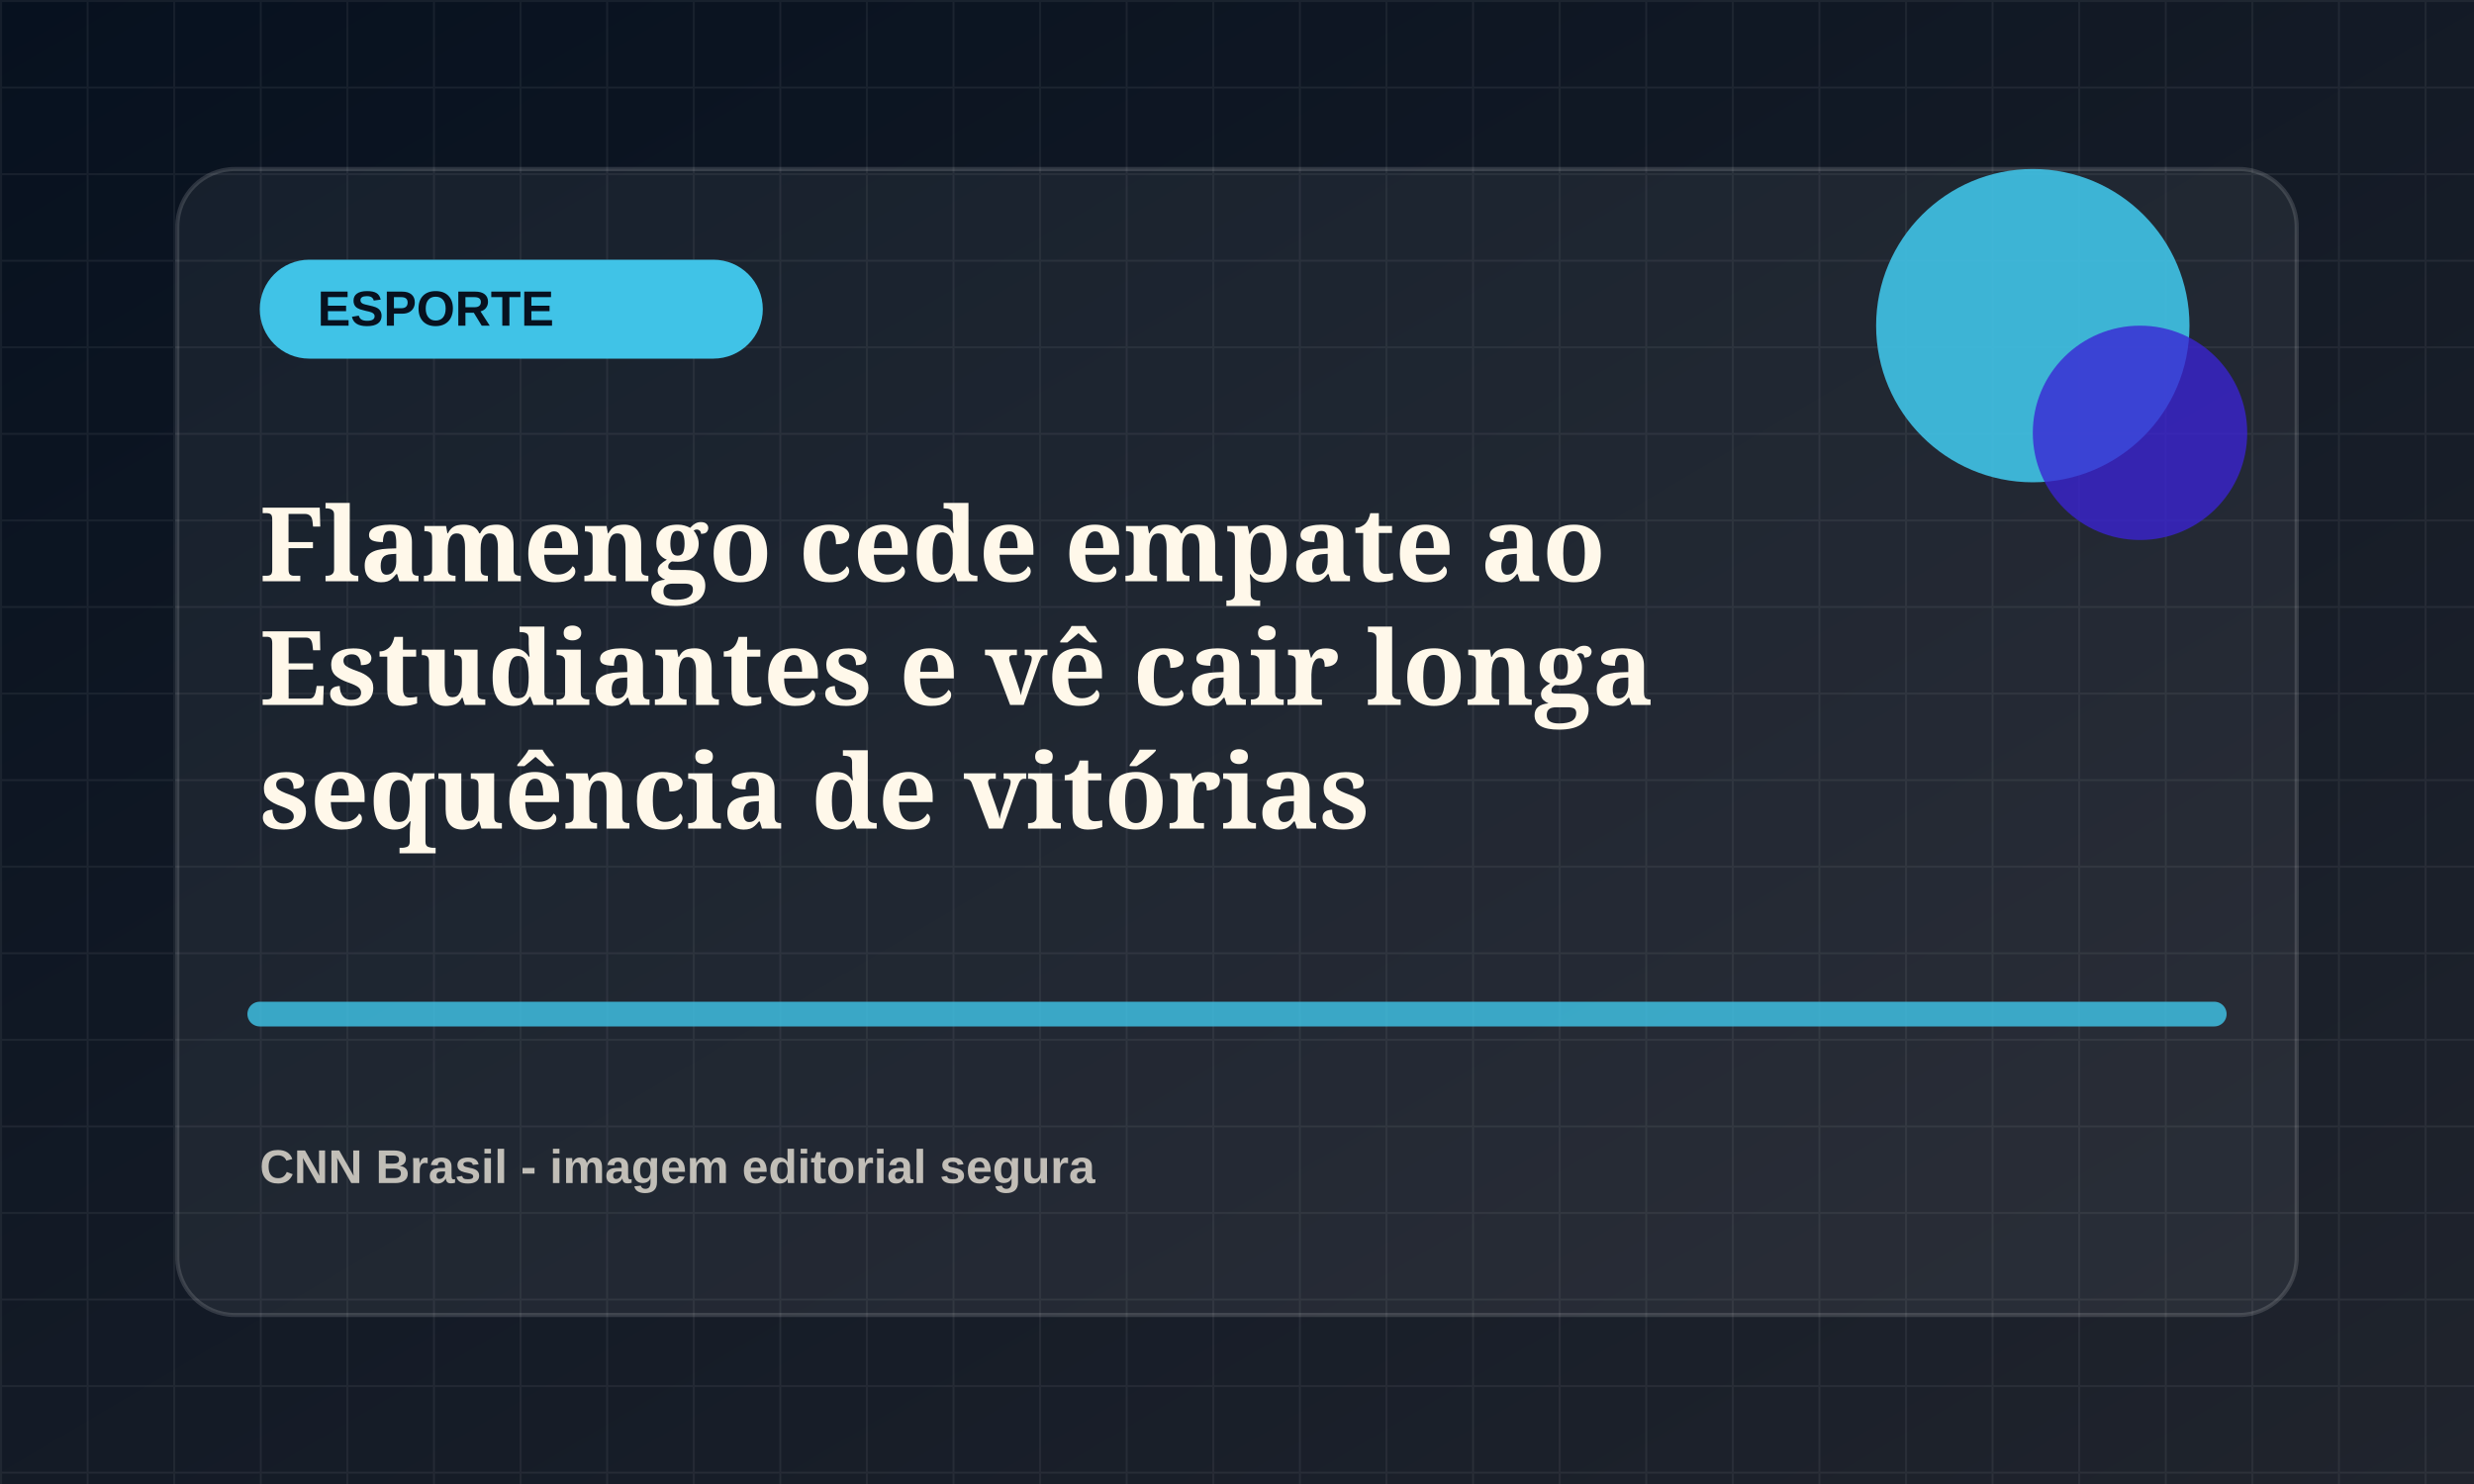
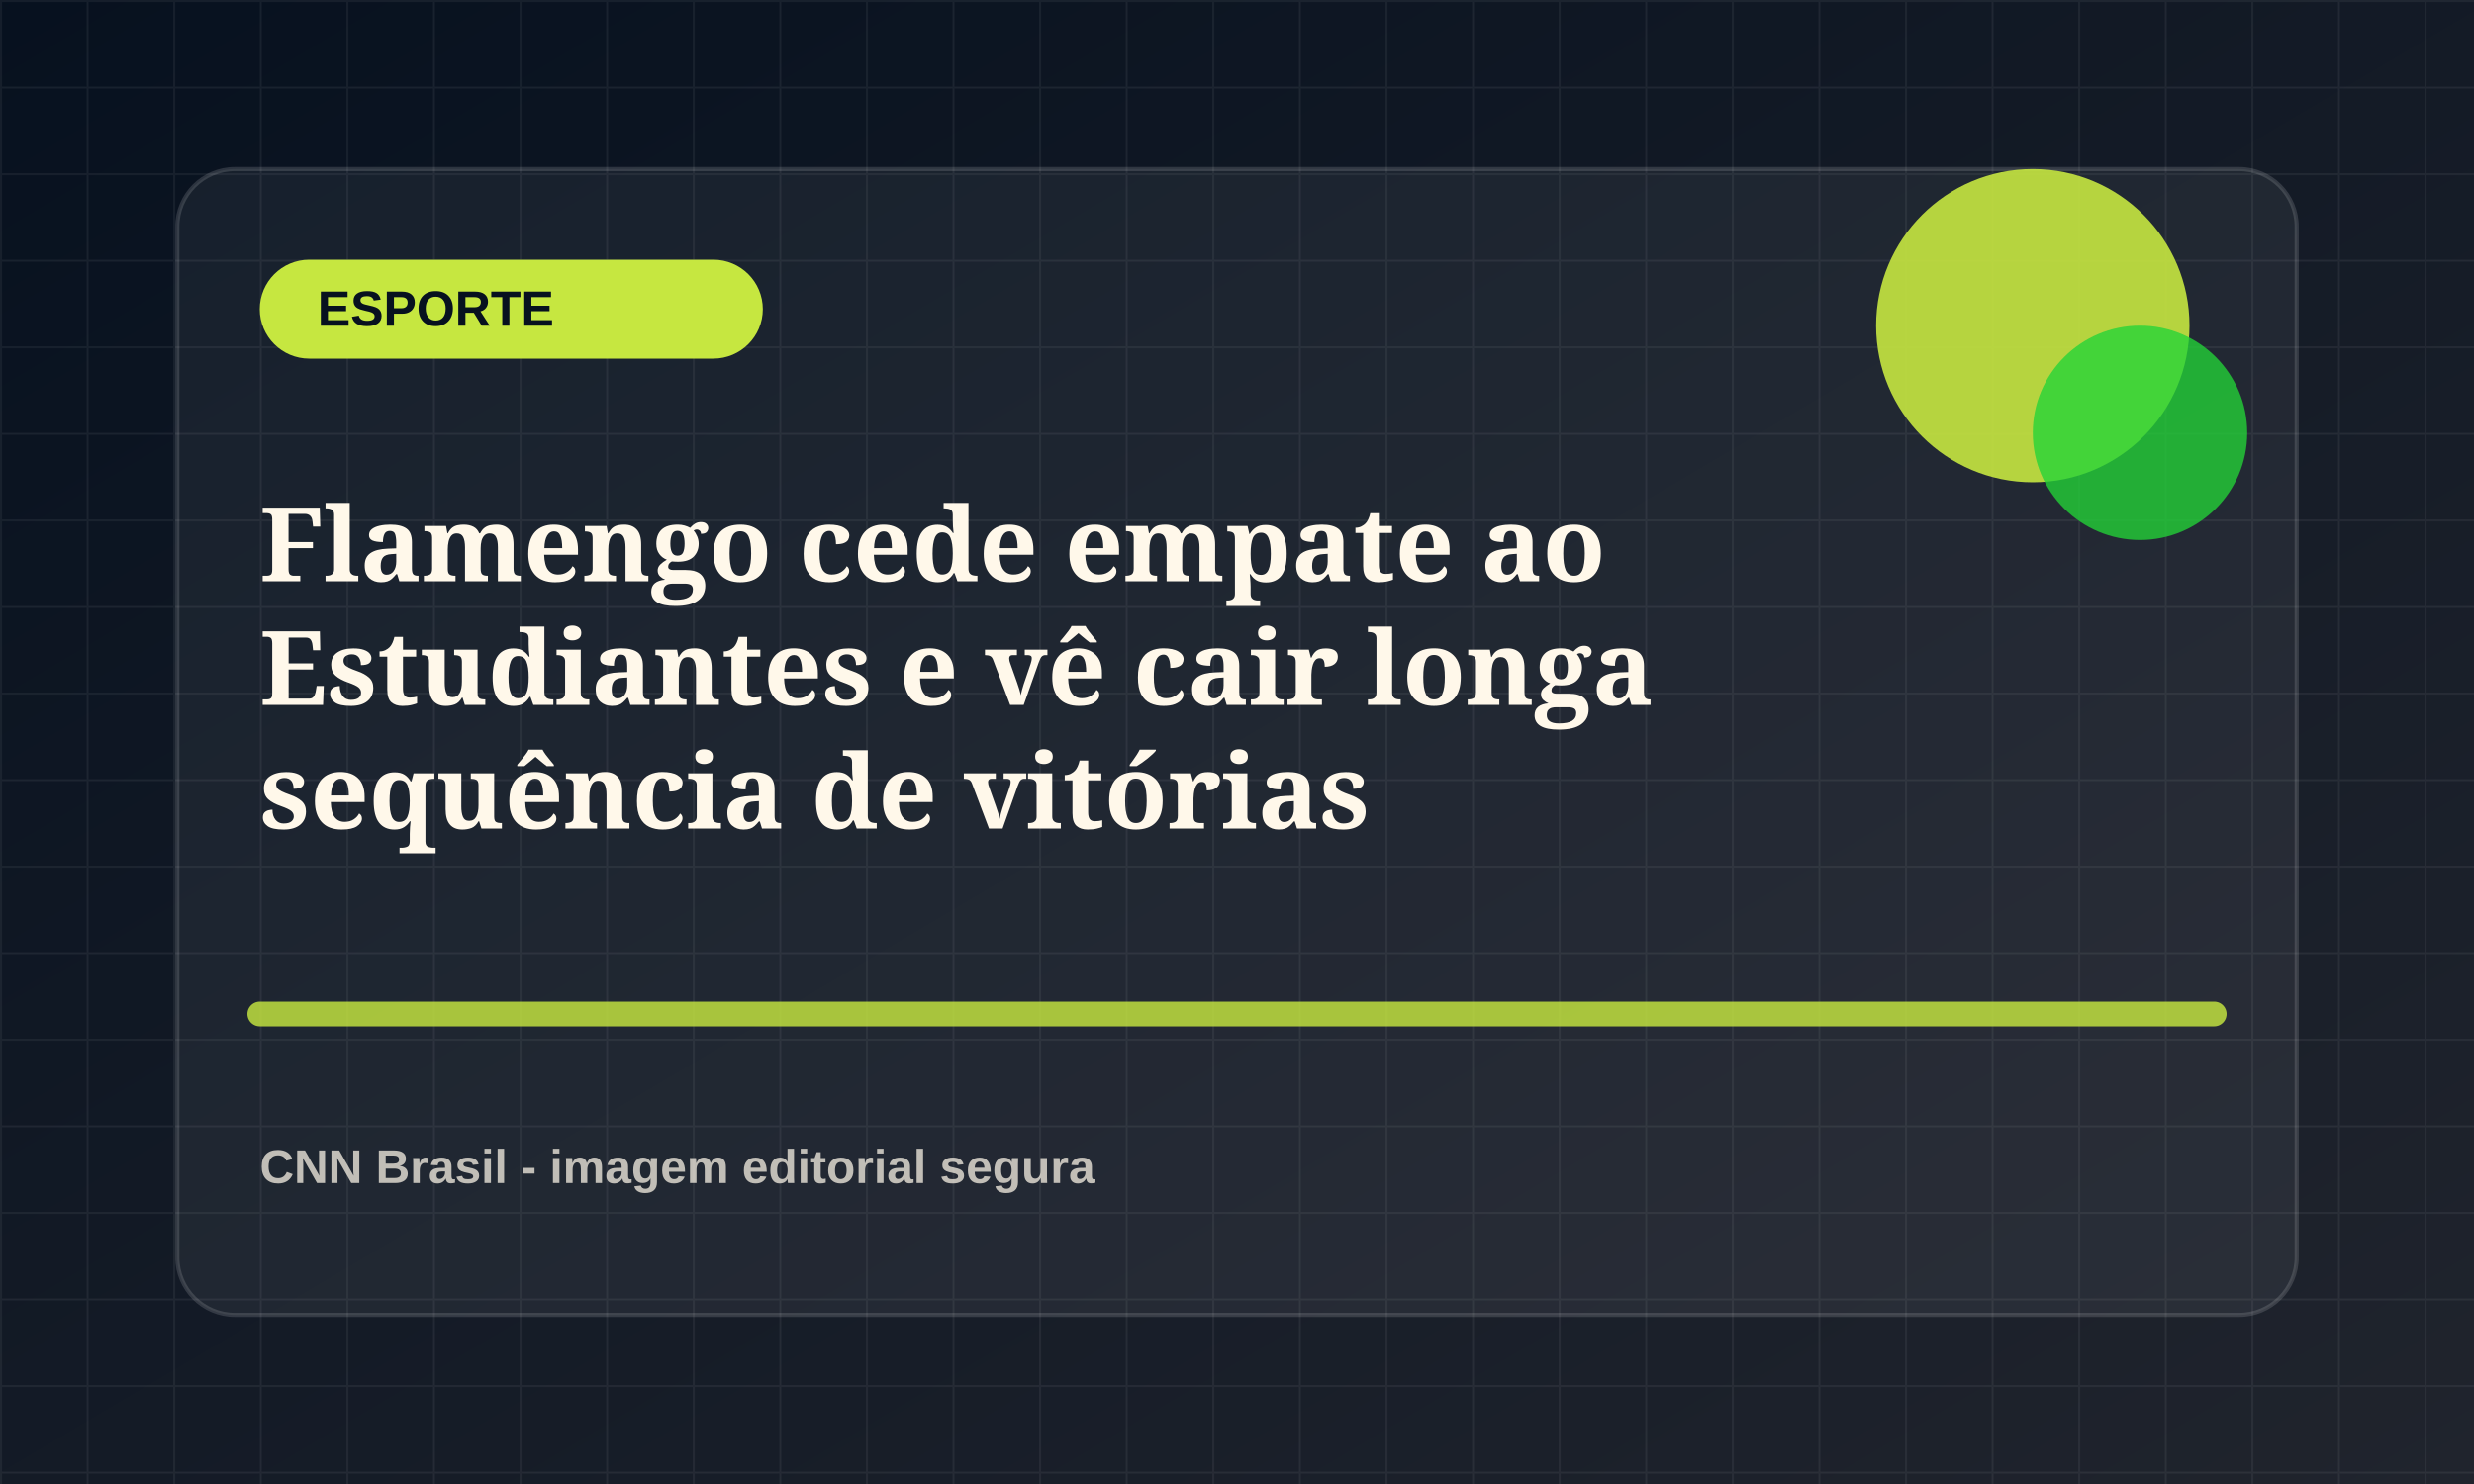
<svg xmlns="http://www.w3.org/2000/svg" viewBox="0 0 1200 720">
  <defs>
    <linearGradient id="bg" x1="0" x2="1" y1="0" y2="1">
      <stop offset="0" stop-color="#07111f" />
      <stop offset="1" stop-color="#20242d" />
    </linearGradient>
    <pattern id="grid" width="42" height="42" patternUnits="userSpaceOnUse">
      <path d="M42 0H0v42" fill="none" stroke="rgba(255,255,255,.055)" stroke-width="2" />
    </pattern>
  </defs>
  <rect width="1200" height="720" fill="url(#bg)" />
  <rect width="1200" height="720" fill="url(#grid)" />
  <rect x="86" y="82" width="1028" height="556" rx="28" fill="rgba(255,255,255,.055)" stroke="rgba(255,255,255,.14)" stroke-width="2" />
-   <rect x="126" y="126" width="244" height="48" rx="24" fill="hsl(193 78% 58%)" />
+   <rect x="126" y="126" width="244" height="48" rx="24" fill="hsl(72 78% 58%)" />
  <text x="154" y="158" fill="#07111f" font-family="Arial, sans-serif" font-size="24" font-weight="800">ESPORTE</text>
-   <circle cx="986" cy="158" r="76" fill="hsl(193 78% 58%)" opacity=".9" />
-   <circle cx="1038" cy="210" r="52" fill="hsl(248 72% 48%)" opacity=".78" />
-   <path d="M126 492h948" stroke="hsl(193 78% 58%)" stroke-width="12" stroke-linecap="round" opacity=".82" />
+   <circle cx="986" cy="158" r="76" fill="hsl(72 78% 58%)" opacity=".9" />
+   <circle cx="1038" cy="210" r="52" fill="hsl(127 72% 48%)" opacity=".78" />
+   <path d="M126 492h948" stroke="hsl(72 78% 58%)" stroke-width="12" stroke-linecap="round" opacity=".82" />
  <text x="126" y="282" fill="#fff8ea" font-family="Georgia, serif" font-size="50" font-weight="700">
    <tspan x="126" dy="0">Flamengo cede empate ao</tspan>
    <tspan x="126" dy="60">Estudiantes e vê cair longa</tspan>
    <tspan x="126" dy="60">sequência de vitórias</tspan>
  </text>
  <text x="126" y="574" fill="rgba(255,248,234,.72)" font-family="Arial, sans-serif" font-size="23" font-weight="700">CNN Brasil - imagem editorial segura</text>
</svg>
